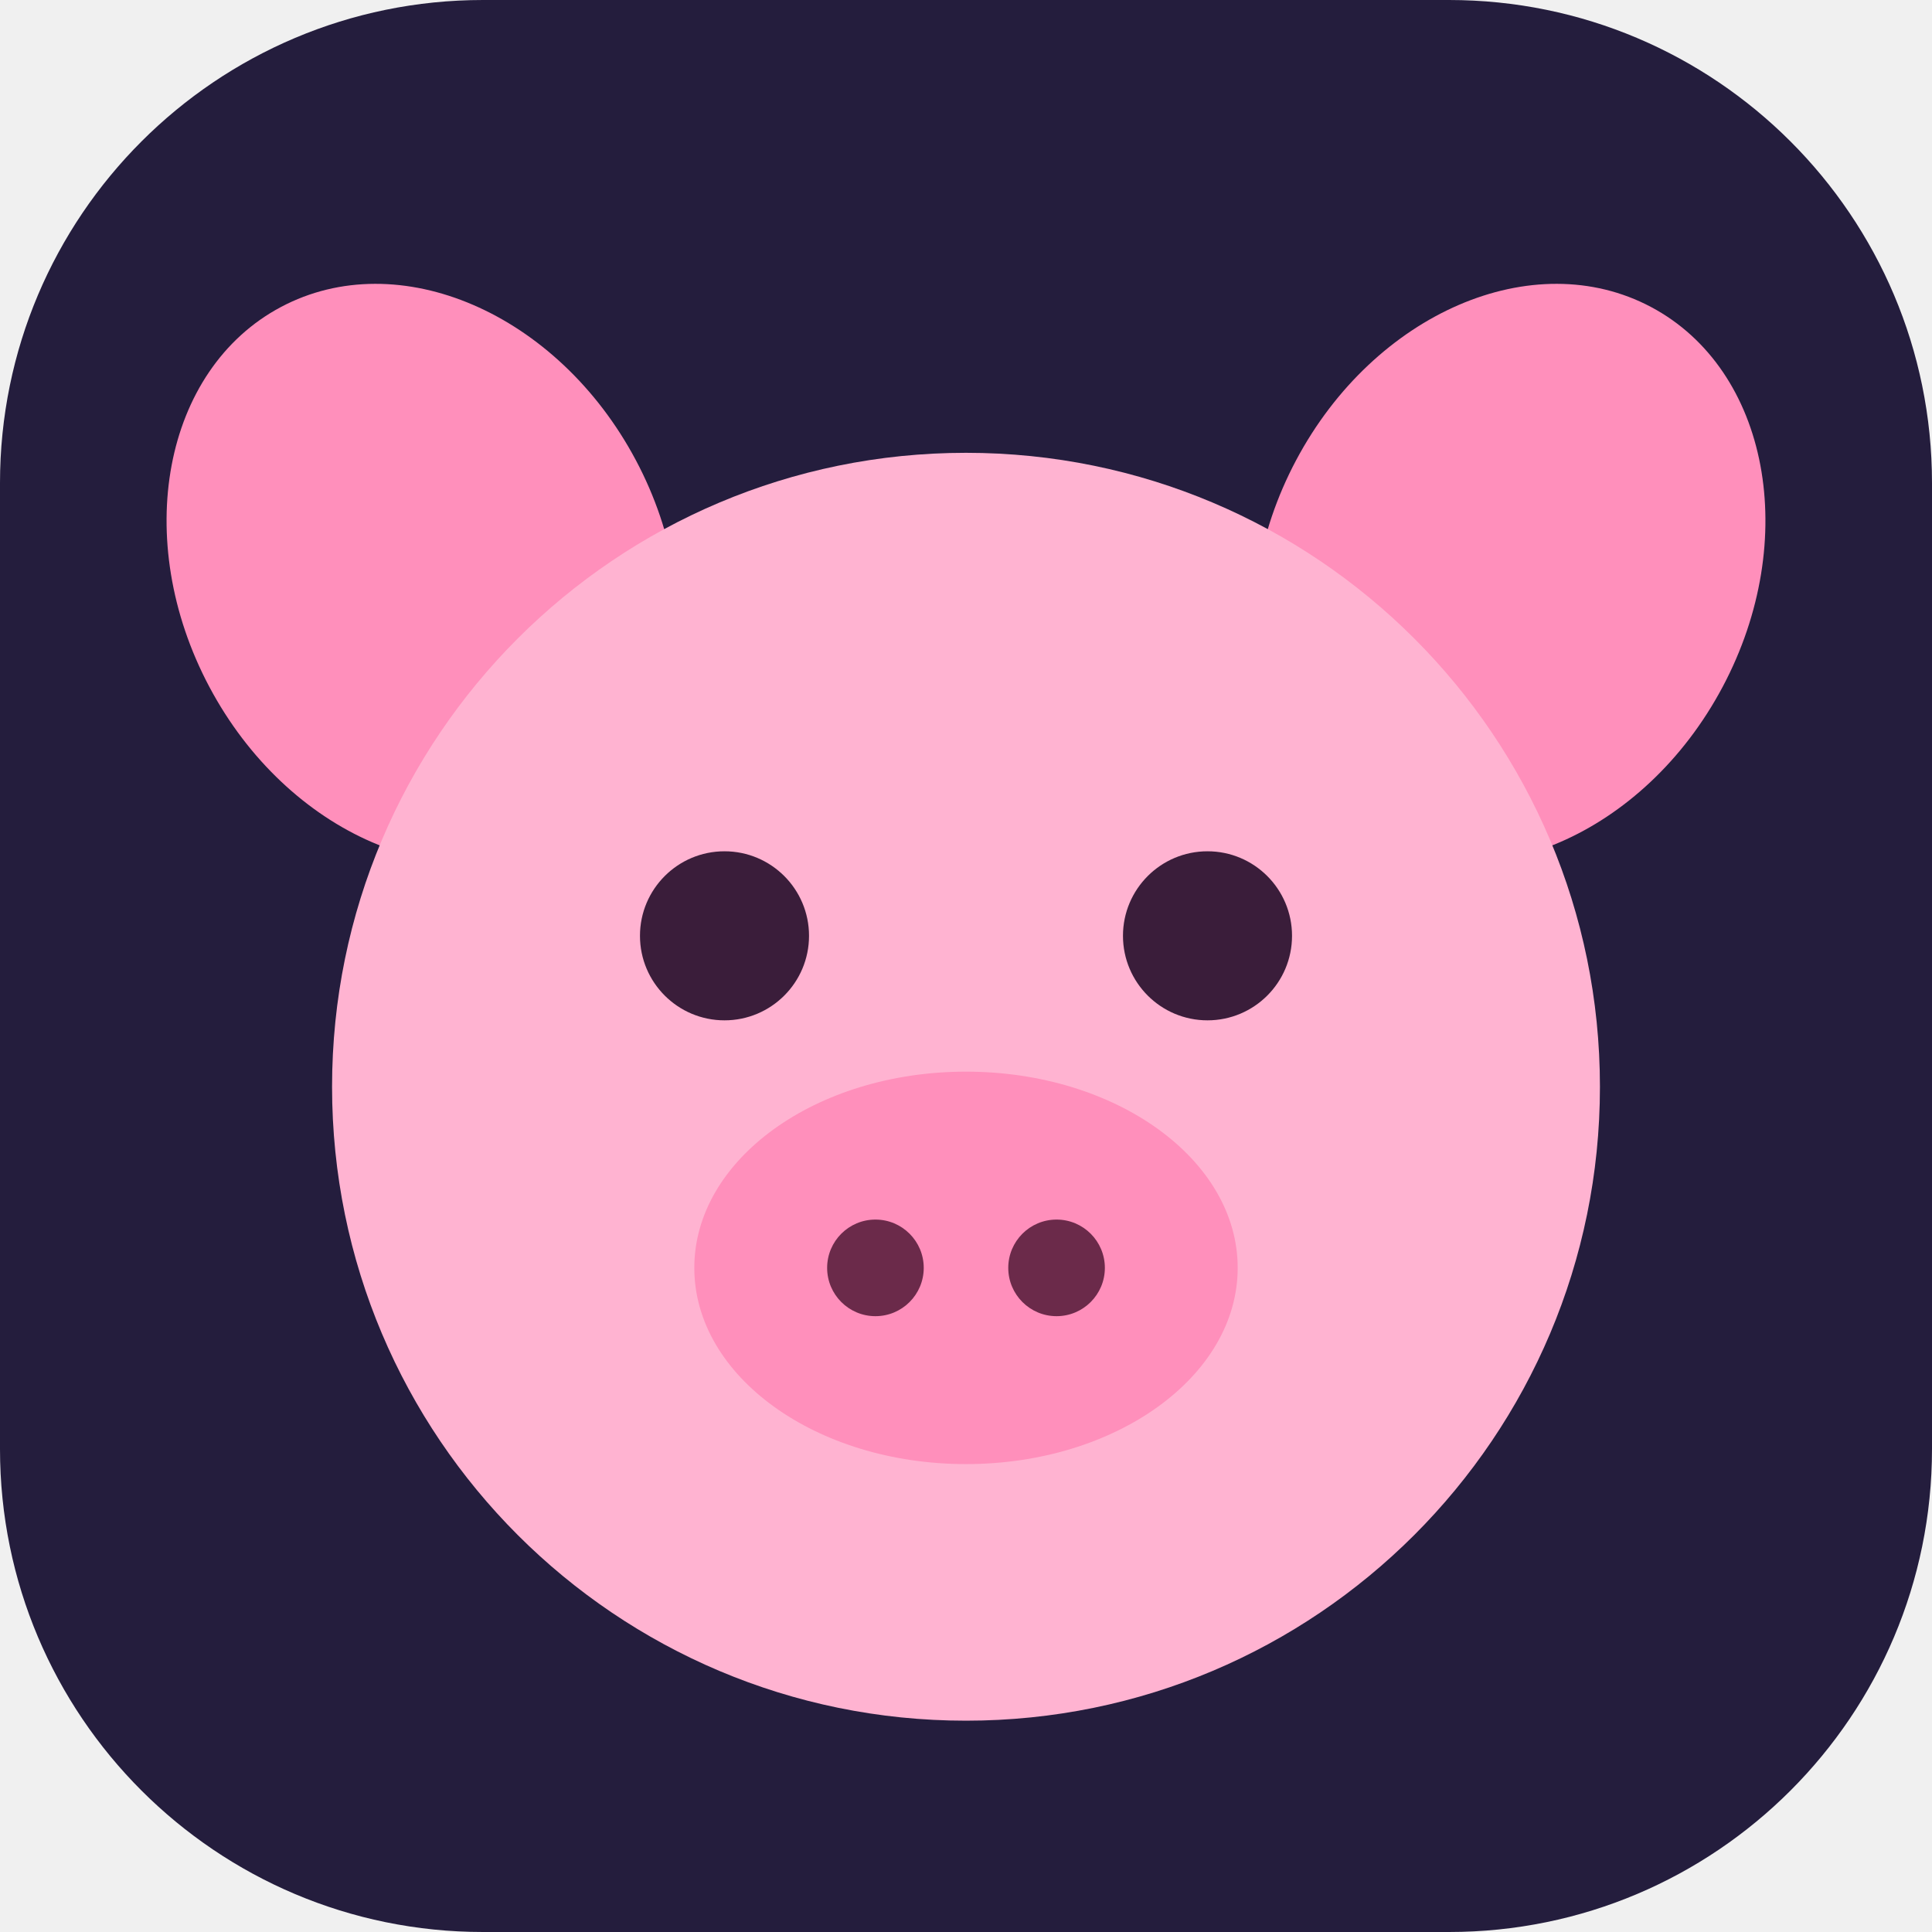
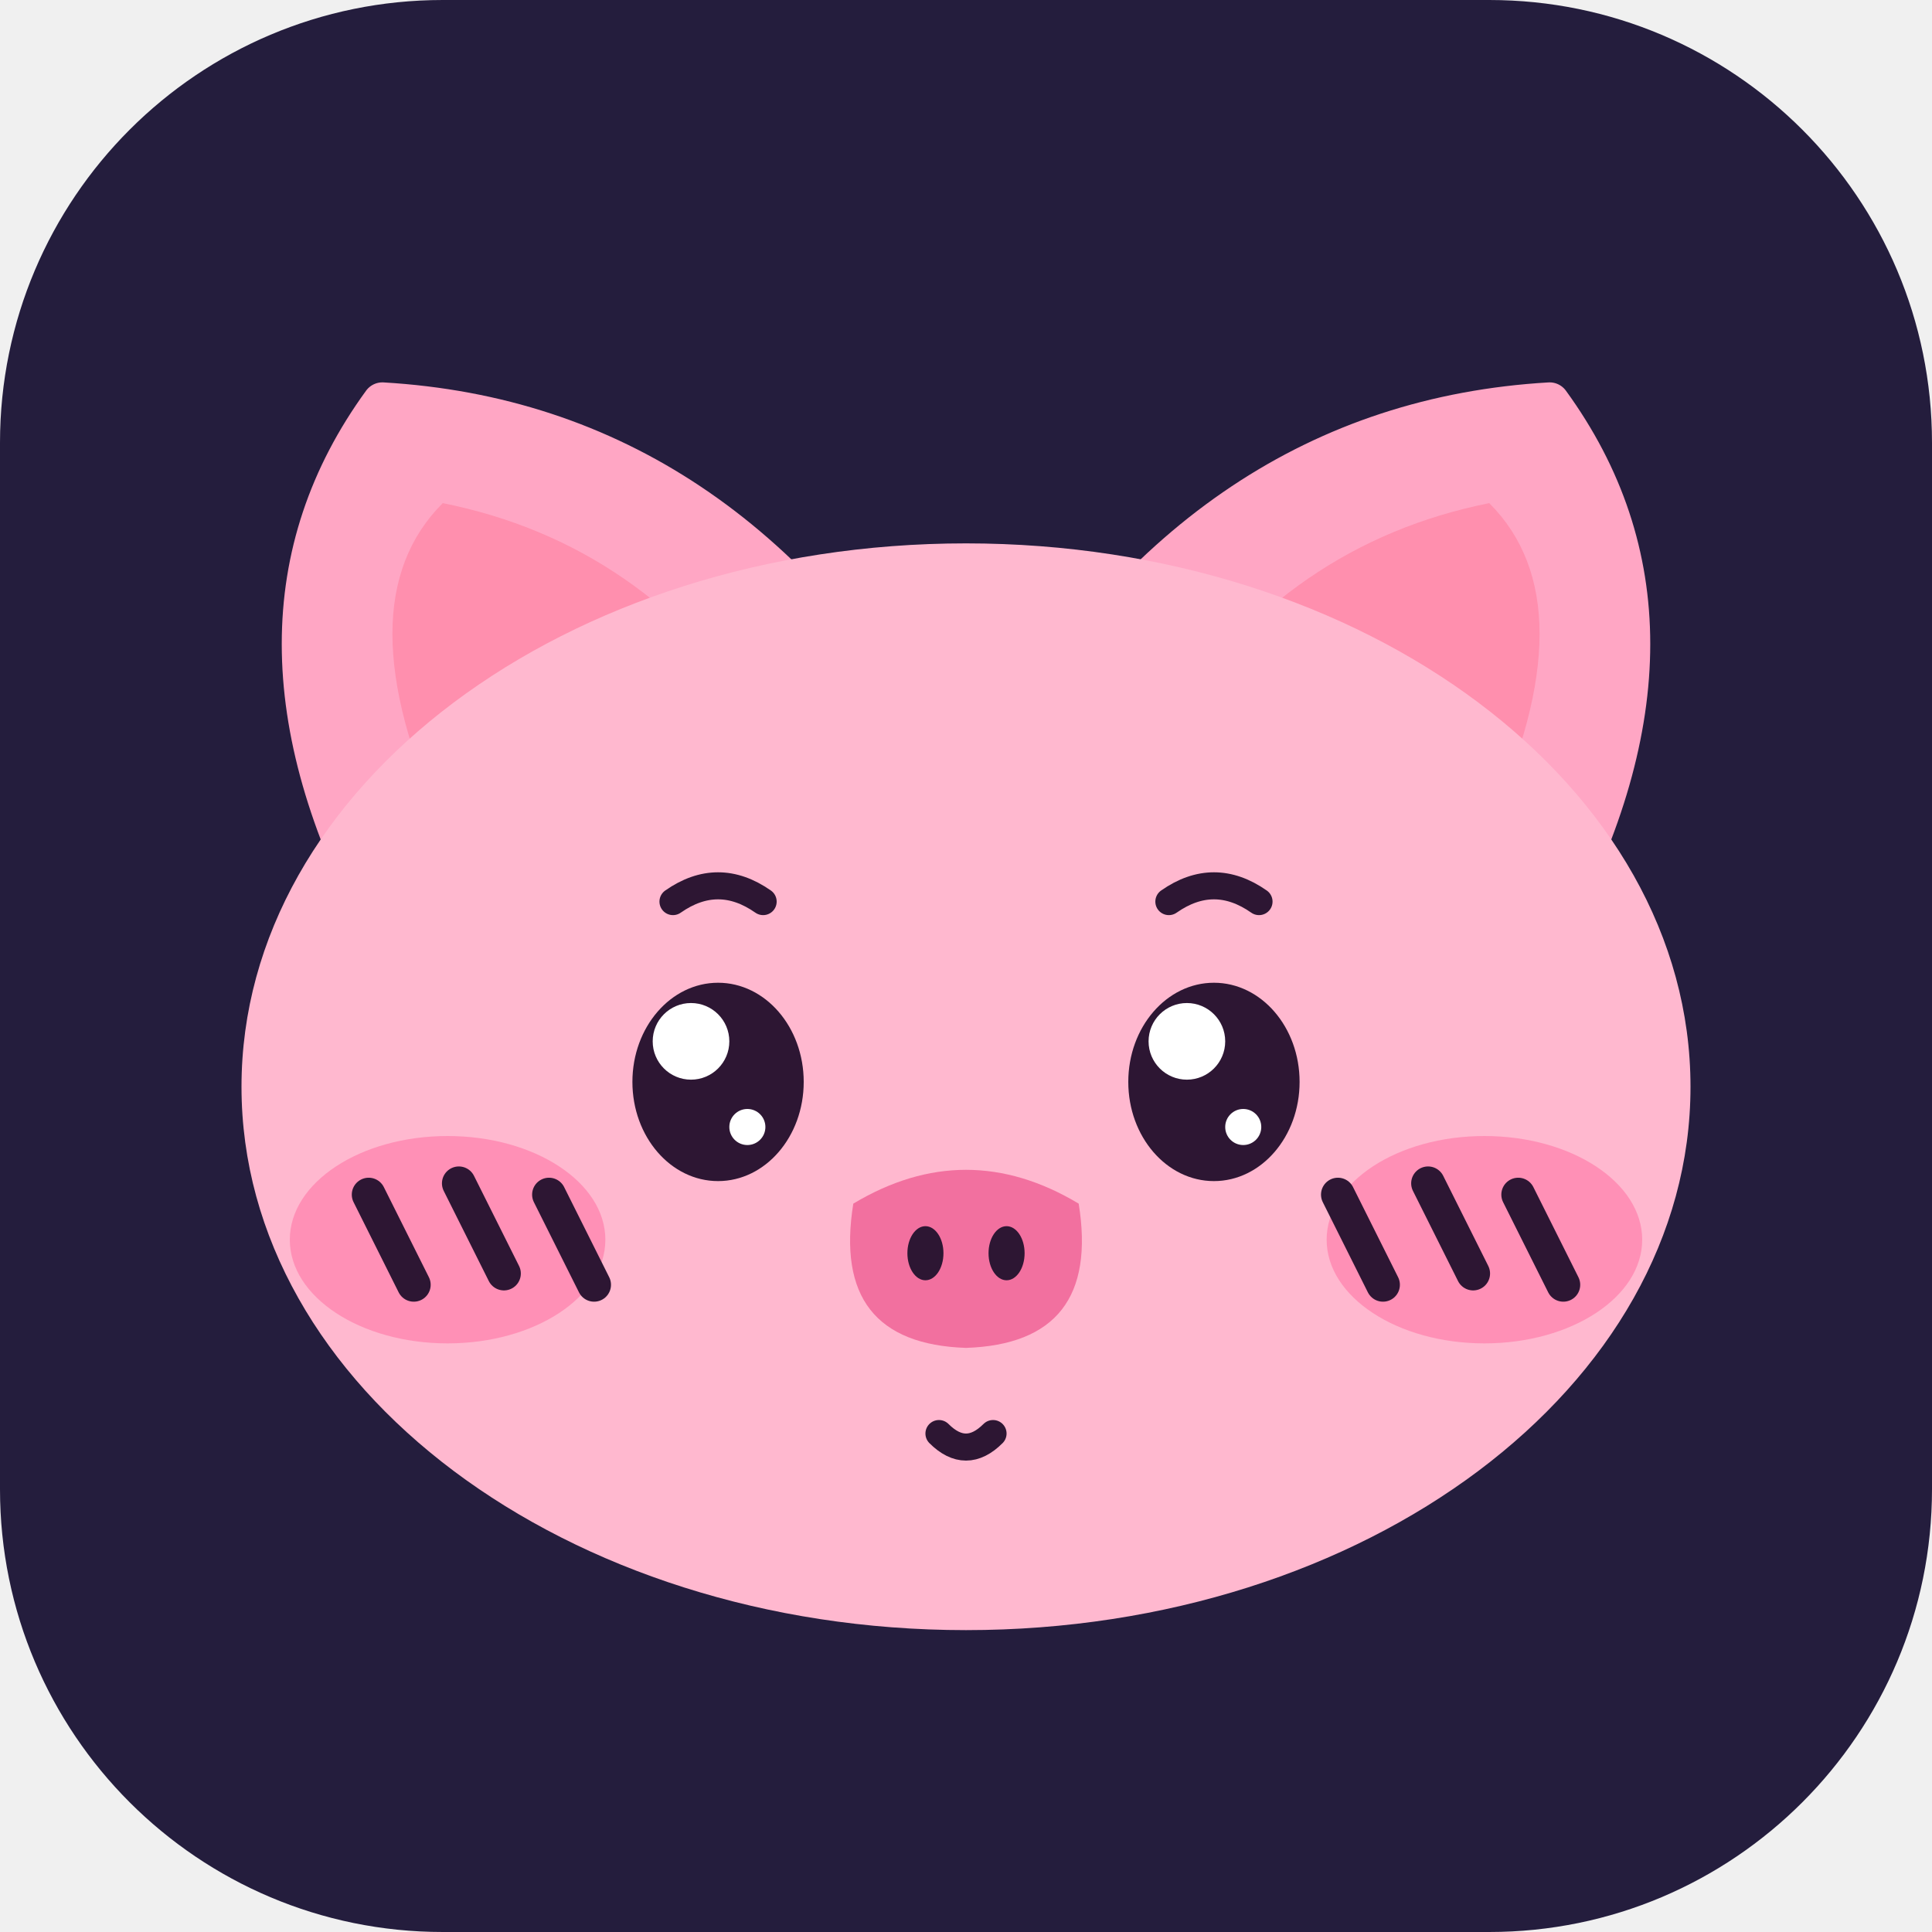
- <svg xmlns="http://www.w3.org/2000/svg" viewBox="0 0 64 64">
-   <rect width="64" height="64" rx="16" fill="#241d3d" />
-   <ellipse cx="14" cy="19" rx="8" ry="10" fill="#ff8fbb" transform="rotate(-28 14 19)" />
-   <ellipse cx="50" cy="19" rx="8" ry="10" fill="#ff8fbb" transform="rotate(28 50 19)" />
-   <circle cx="32" cy="36" r="21" fill="#ffb3d1" />
-   <ellipse cx="32" cy="42" rx="9" ry="6.5" fill="#ff8fbb" />
-   <circle cx="29" cy="42" r="1.6" fill="#6b2a4a" />
-   <circle cx="35" cy="42" r="1.6" fill="#6b2a4a" />
-   <circle cx="24" cy="31" r="2.8" fill="#3a1d3a" />
-   <circle cx="40" cy="31" r="2.8" fill="#3a1d3a" />
+ <svg xmlns="http://www.w3.org/2000/svg" viewBox="0 0 96 96">
+   <rect width="96" height="96" rx="22" fill="#241d3d" />
+   <g transform="translate(8 16)">
+     <g>
+       <path d="M11 30 Q3 15 11 4 Q28 5 38 22 Z" fill="#ffa6c4" stroke="#ffa6c4" stroke-width="2" stroke-linejoin="round" />
+       <path d="M14 25 Q9 14 14 9 Q24 11 30 20 Z" fill="#ff8fae" />
+     </g>
+     <g>
+       <path d="M69 30 Q77 15 69 4 Q52 5 42 22 Z" fill="#ffa6c4" stroke="#ffa6c4" stroke-width="2" stroke-linejoin="round" />
+       <path d="M66 25 Q71 14 66 9 Q56 11 50 20 Z" fill="#ff8fae" />
+     </g>
+     <ellipse cx="40" cy="38" rx="36" ry="27" fill="#ffb8cf" />
+     <g transform="translate(40 40) scale(1.12) translate(-40 -40)">
+       <ellipse cx="17" cy="45" rx="7" ry="4.6" fill="#ff8cb4" opacity=".9" />
+       <ellipse cx="63" cy="45" rx="7" ry="4.6" fill="#ff8cb4" opacity=".9" />
+       <path d="M13.5 43 l2 4 M17.5 42.5 l2 4 M21.5 43 l2 4 M56.5 43 l2 4 M60.5 42.5 l2 4 M64.5 43 l2 4" stroke="#2d1633" stroke-width="1.5" stroke-linecap="round" />
+       <g>
+         <ellipse cx="29" cy="38" rx="3.8" ry="4.4" fill="#2d1633" />
+         <circle cx="27.8" cy="36.2" r="1.7" fill="#fff" />
+         <circle cx="30.3" cy="40" r=".8" fill="#fff" />
+         <ellipse cx="51" cy="38" rx="3.8" ry="4.4" fill="#2d1633" />
+         <circle cx="49.8" cy="36.2" r="1.7" fill="#fff" />
+         <circle cx="52.3" cy="40" r=".8" fill="#fff" />
+         <path d="M27 30 q2 -1.4 4 0 M49 30 q2 -1.4 4 0" fill="none" stroke="#2d1633" stroke-width="1.2" stroke-linecap="round" stroke-linejoin="round" />
+       </g>
+       <path d="M35 43.4 Q40 40.4 45 43.4 Q46 49.6 40 49.8 Q34 49.6 35 43.4 Z" fill="#f2709f" />
+       <ellipse cx="38.2" cy="45.6" rx=".8" ry="1.2" fill="#2d1633" />
+       <ellipse cx="41.8" cy="45.6" rx=".8" ry="1.2" fill="#2d1633" />
+       <path d="M38.8 53.6 q1.2 1.2 2.4 0" fill="none" stroke="#2d1633" stroke-width="1.2" stroke-linecap="round" stroke-linejoin="round" />
+     </g>
+   </g>
</svg>
